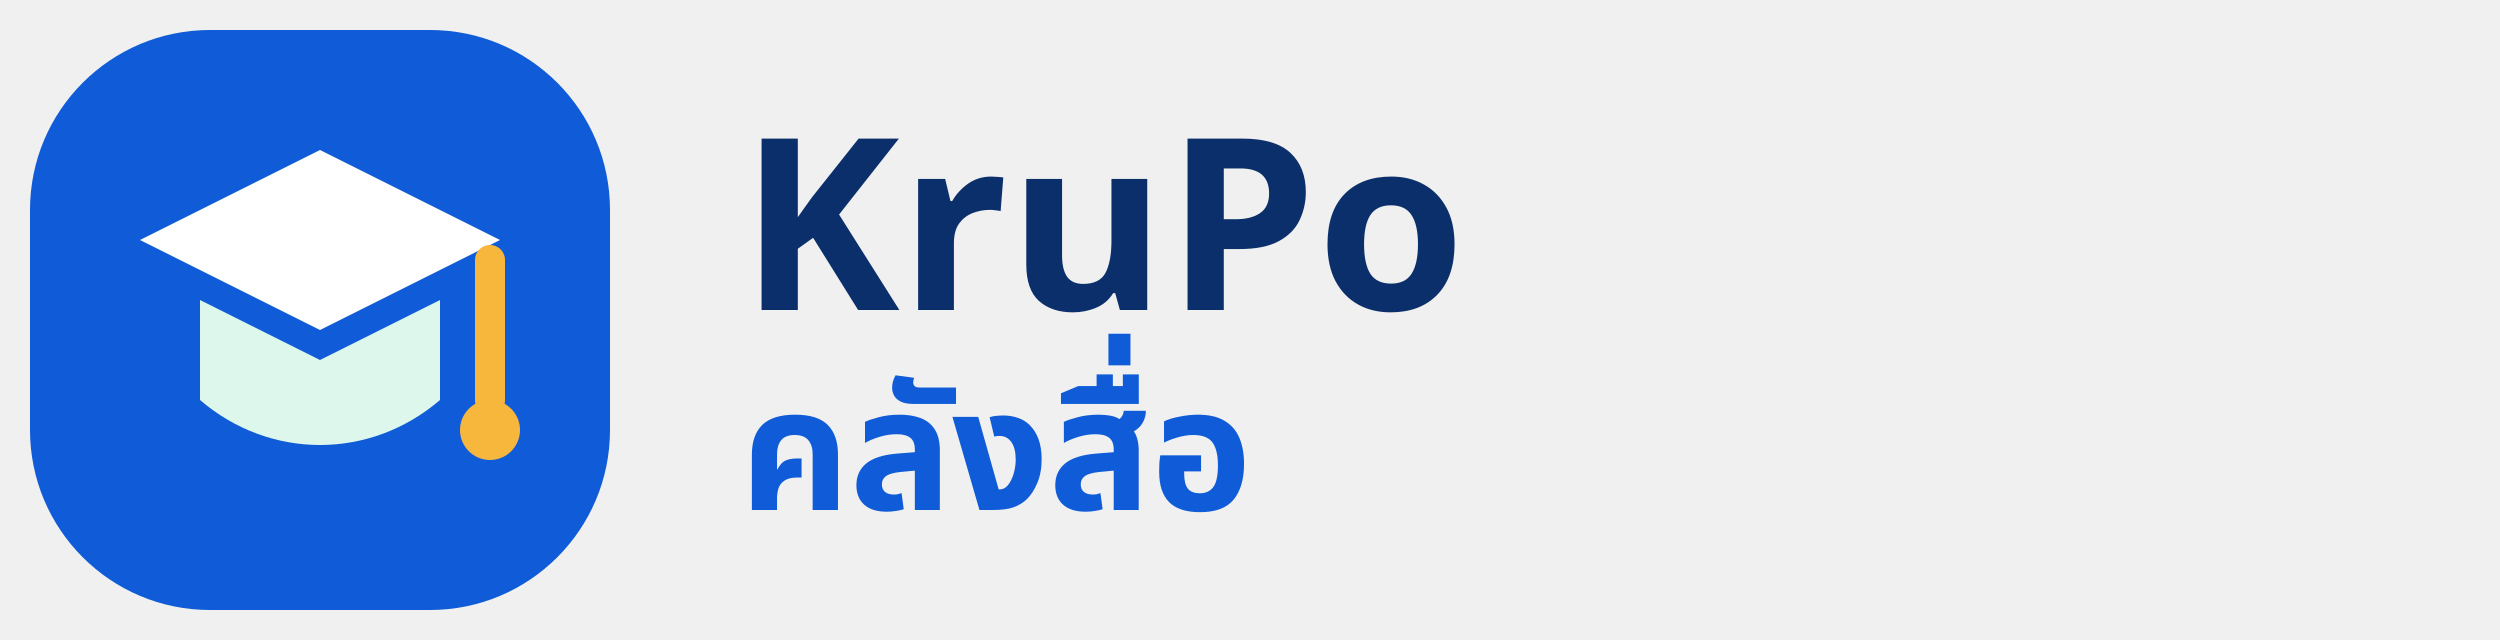
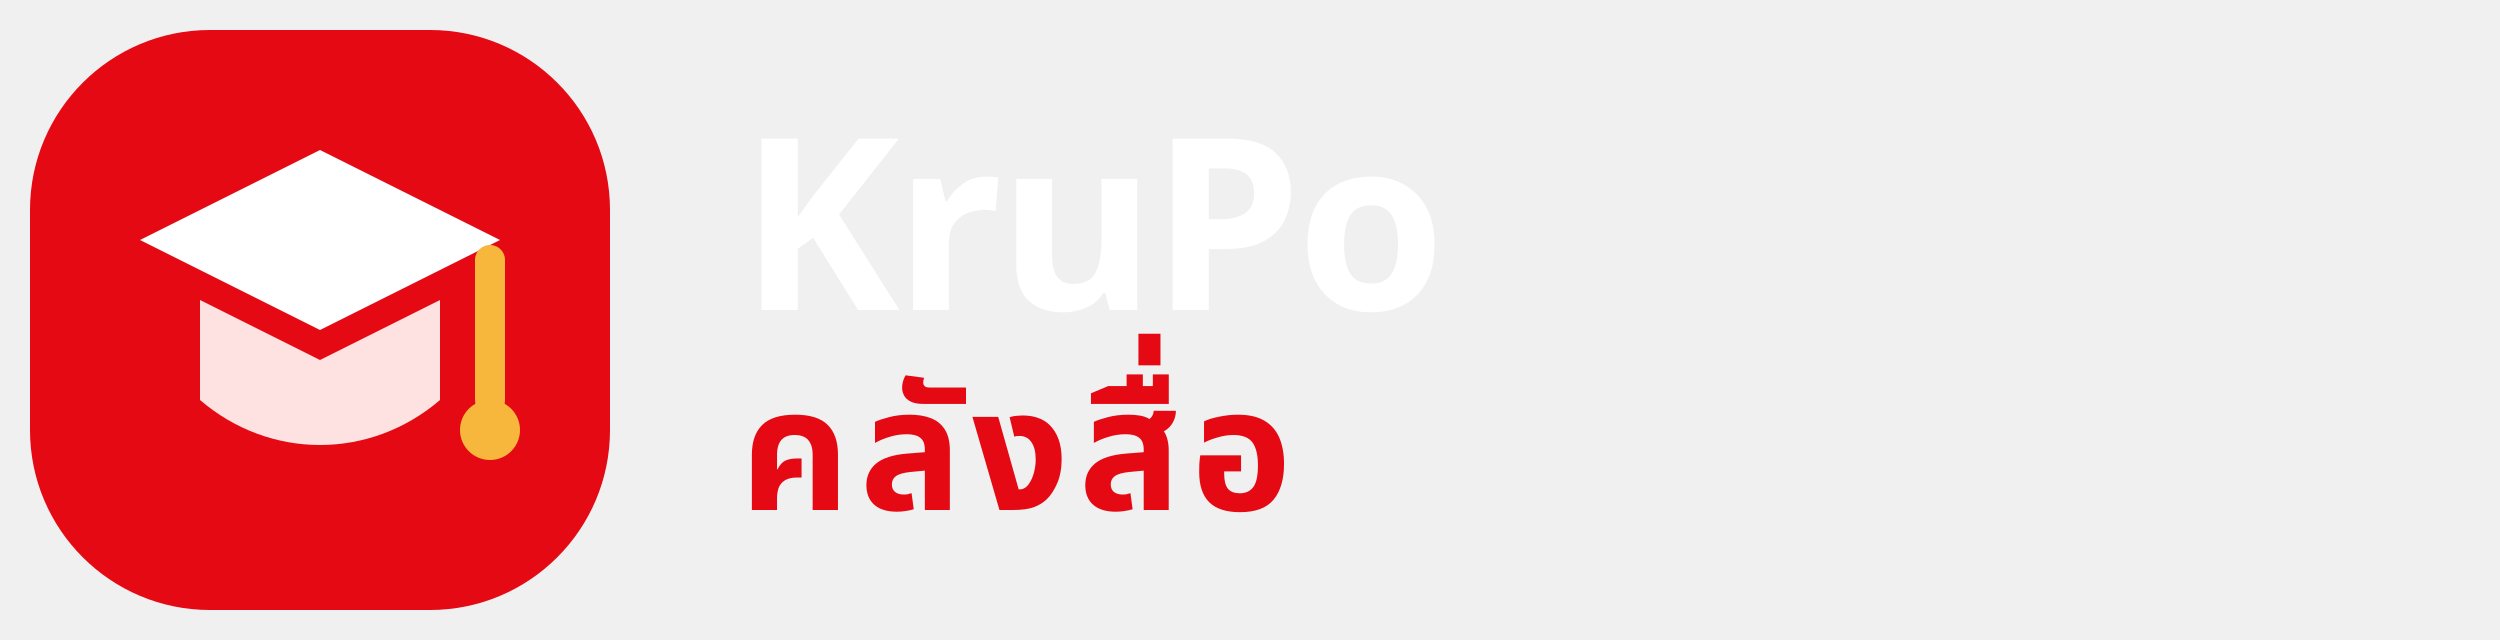
<svg xmlns="http://www.w3.org/2000/svg" viewBox="0 0 250 64" role="img" aria-labelledby="title">
  <defs>
    <linearGradient id="g" x1="8" y1="8" x2="56" y2="56">
-       <stop stop-color="#0F5BD8" />
-       <stop offset="1" stop-color="#6554E8" />
+       <stop stop-color="#E50914" />
+       <stop offset="1" stop-color="#830006" />
    </linearGradient>
  </defs>
  <rect x="3" y="3" width="58" height="58" rx="18" fill="url(#g)" />
  <path d="M14 24 32 15l18 9-18 9-18-9Z" fill="#fff" />
-   <path d="M20 30v10c7 6 17 6 24 0V30l-12 6-12-6Z" fill="#DDF7EC" />
+   <path d="M20 30v10c7 6 17 6 24 0V30l-12 6-12-6Z" fill="#FEE2E2" />
  <path d="M49 26v14" stroke="#F6B73C" stroke-width="3" stroke-linecap="round" />
  <circle cx="49" cy="43" r="3" fill="#F6B73C" />
-   <text x="74" y="31" font-family="Noto Sans Thai, sans-serif" font-size="24" font-weight="800" fill="#0B2F6B">KruPo</text>
-   <text x="74" y="51" font-family="Noto Sans Thai, sans-serif" font-size="17" font-weight="700" fill="#0F5BD8">คลังสื่อ</text>
+   <text x="74" y="31" font-family="Noto Sans Thai, sans-serif" font-size="24" font-weight="900" fill="#FFFFFF" letter-spacing="-0.5">KruPo</text>
+   <text x="74" y="51" font-family="Noto Sans Thai, sans-serif" font-size="17" font-weight="800" fill="#E50914" letter-spacing="1">คลังสื่อ</text>
</svg>
